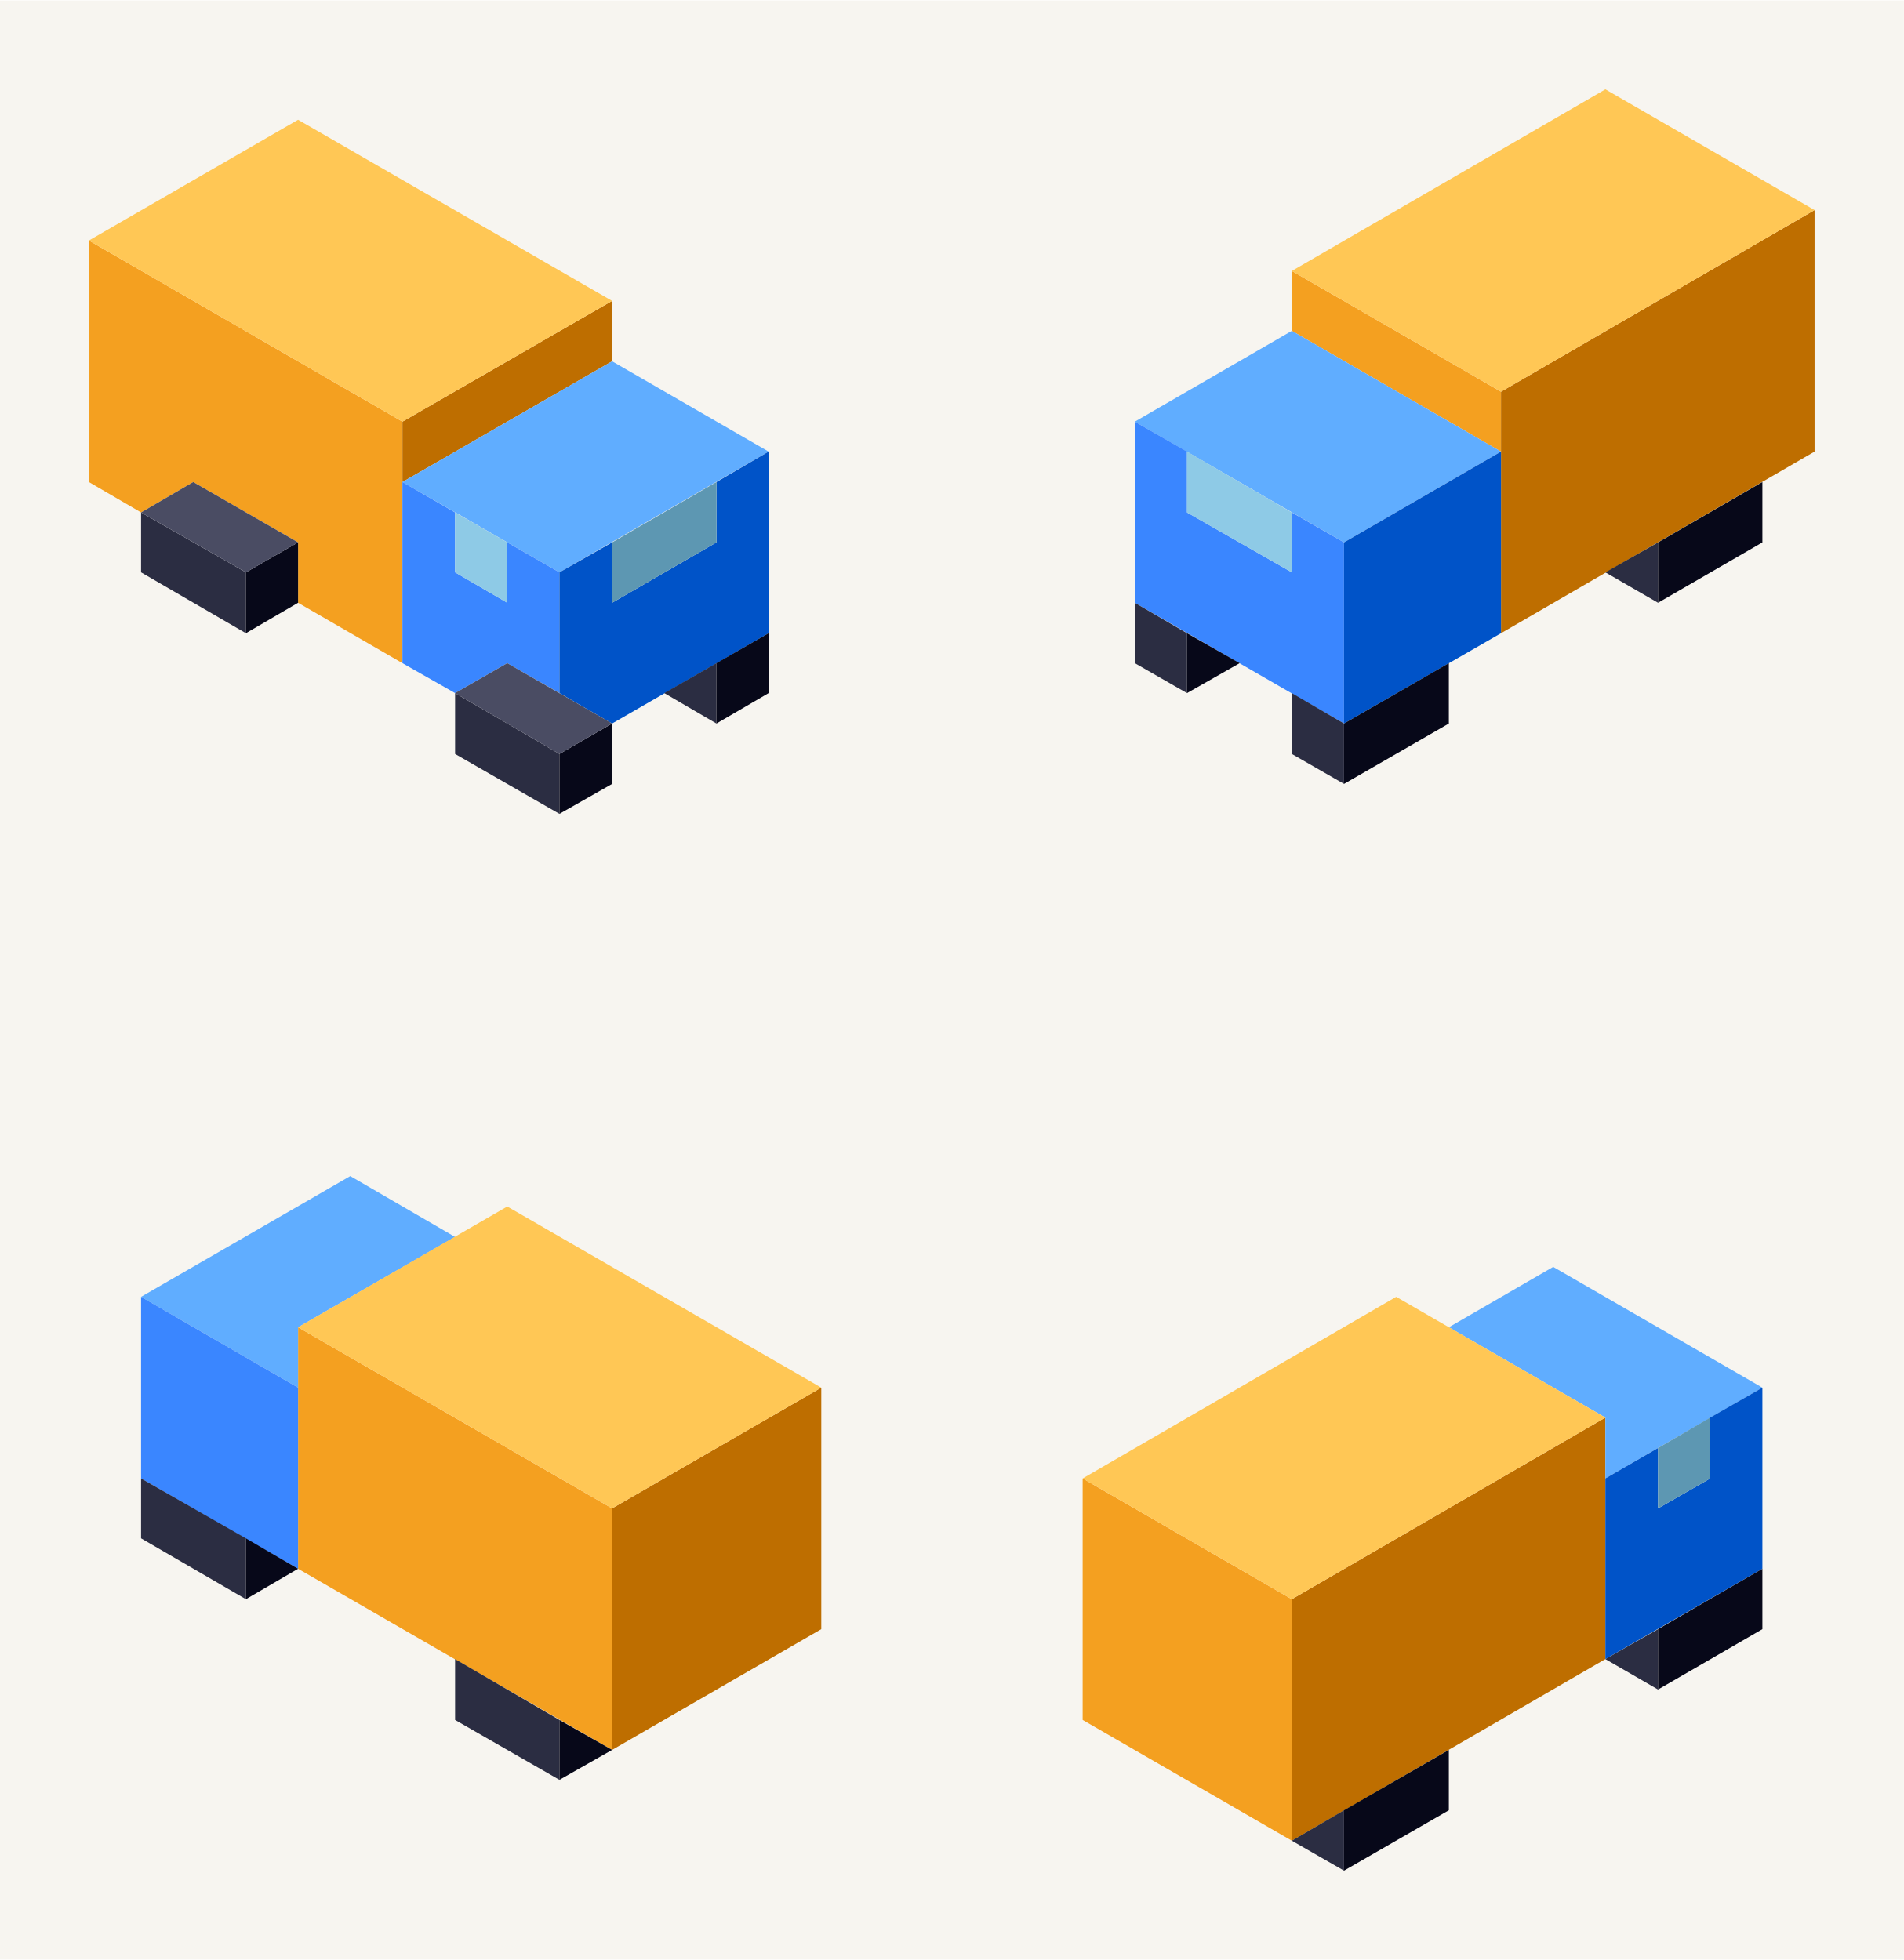
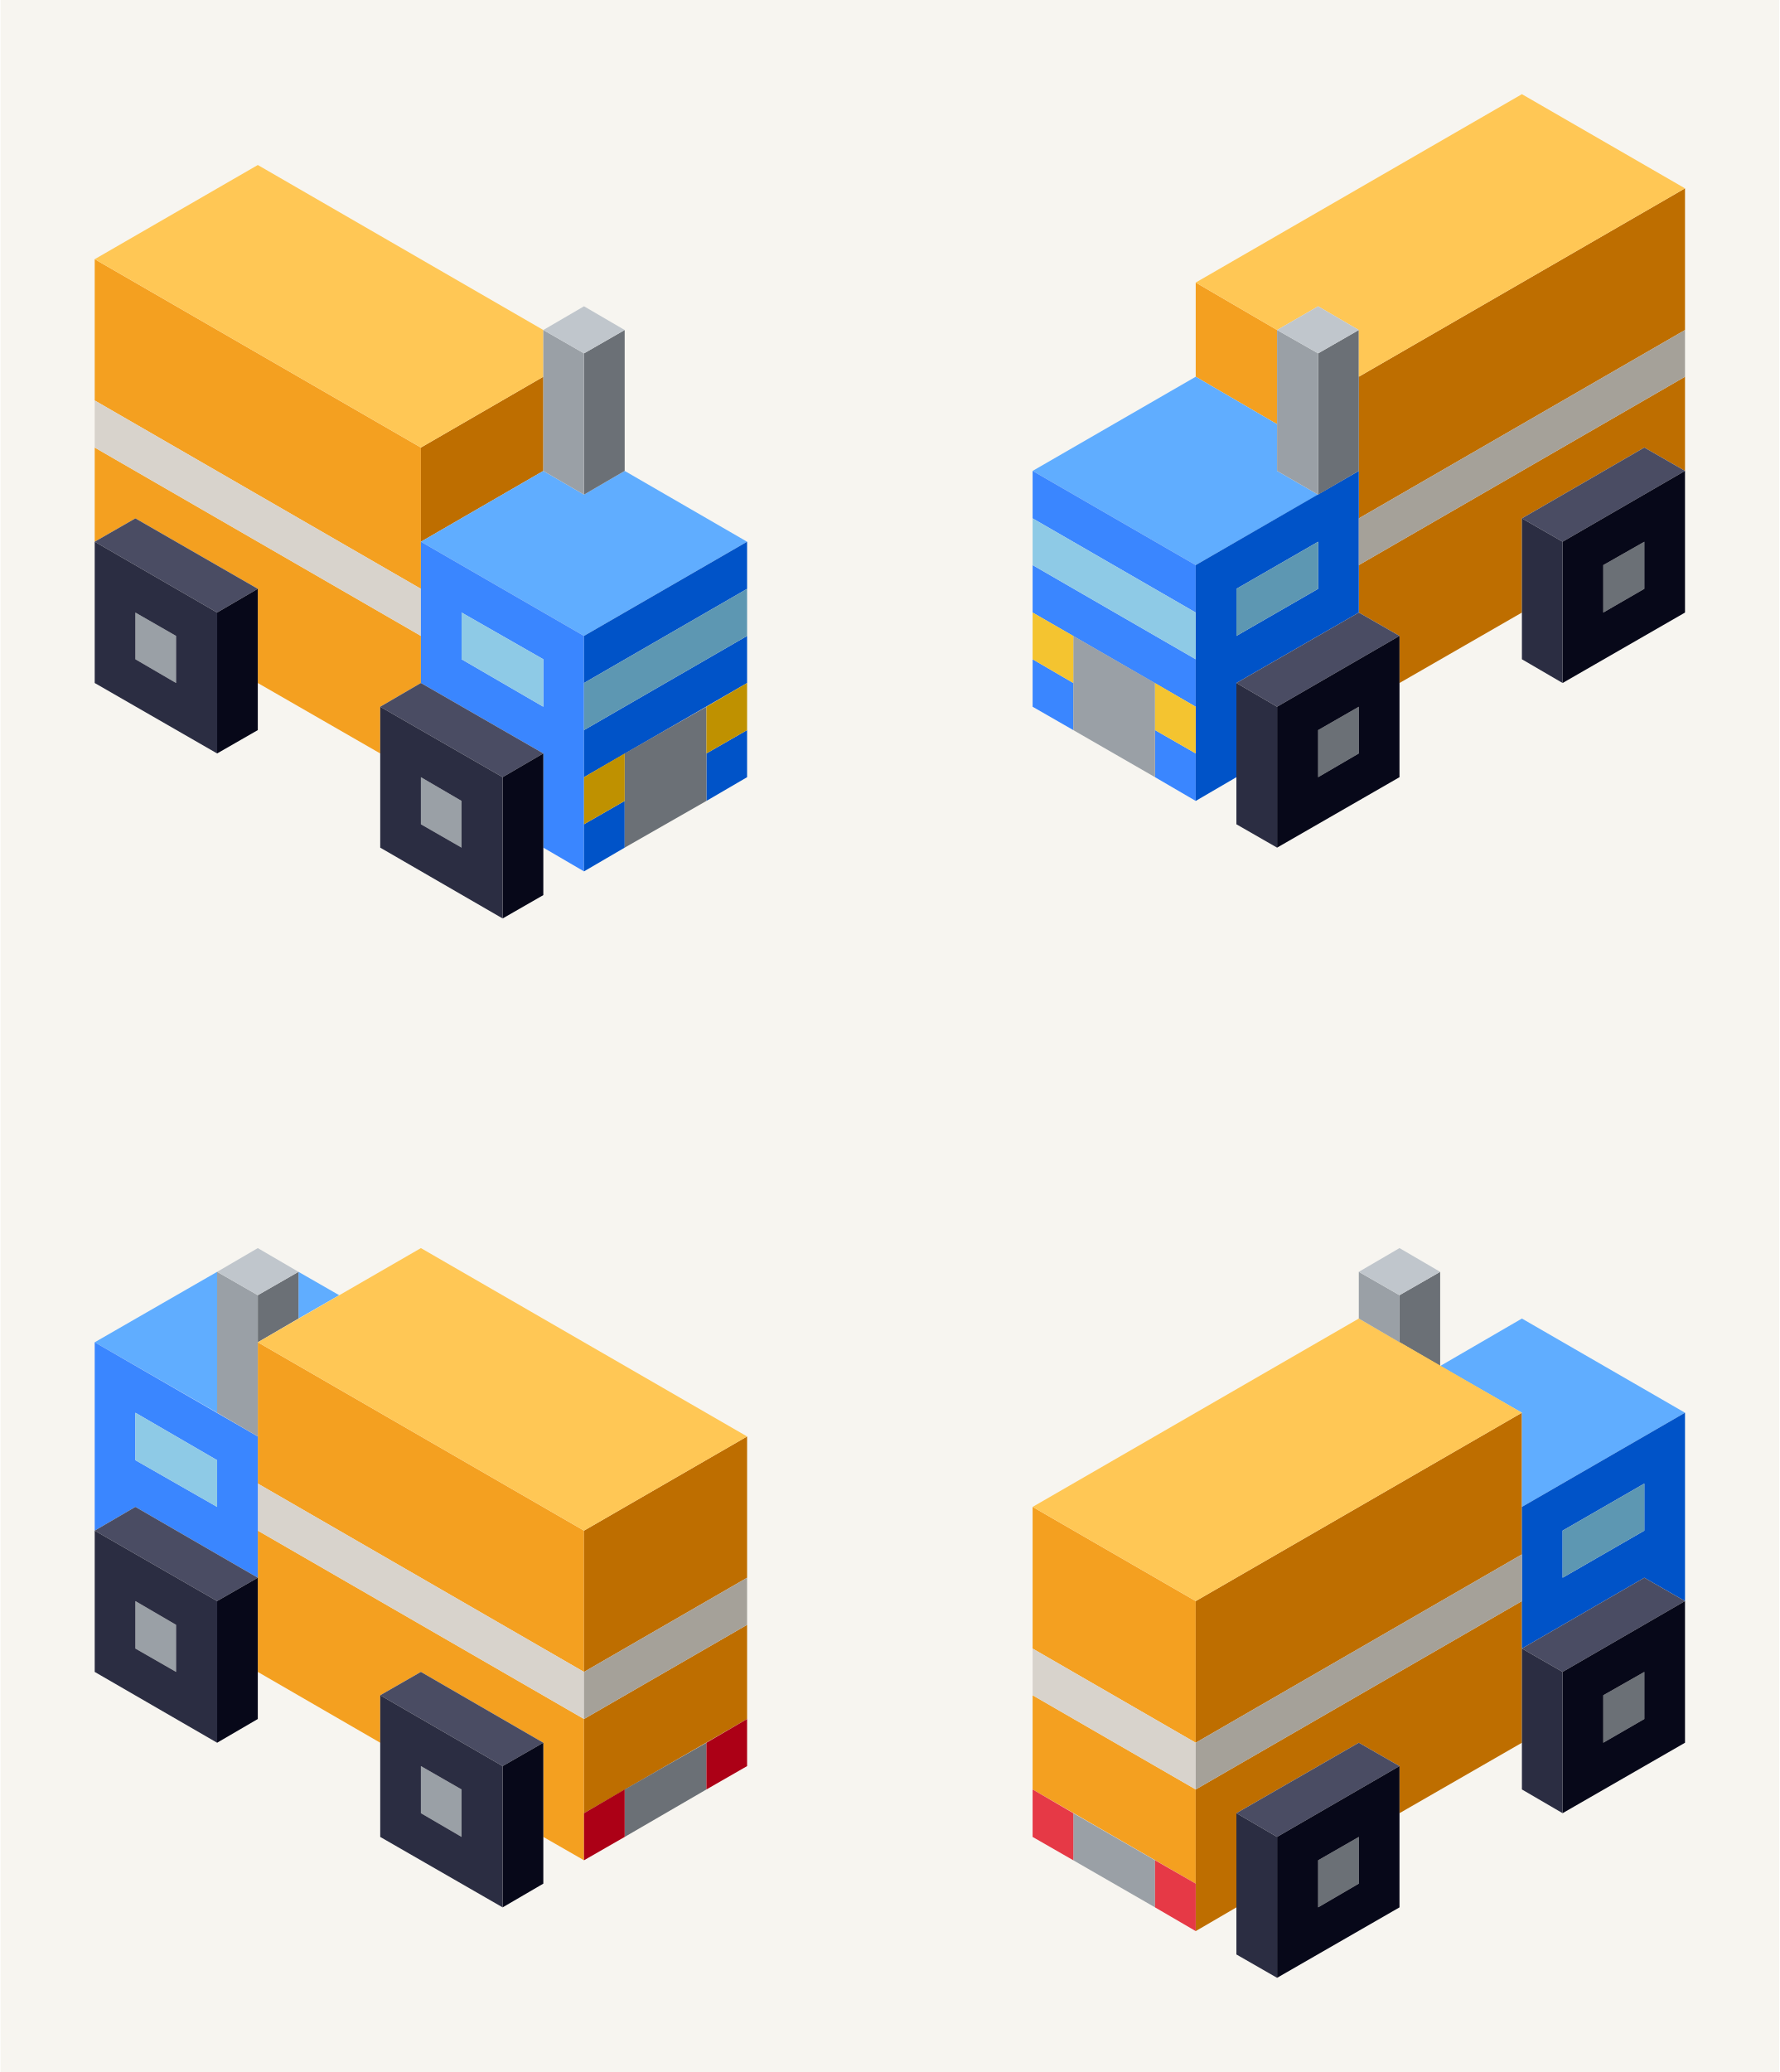
- <svg xmlns="http://www.w3.org/2000/svg" width="640" height="659" viewBox="-0.184 -0.122 3.941 4.056">
-   <rect x="-0.184" y="-0.122" width="3.941" height="4.056" fill="#f7f5f0" />
-   <path fill="#f4a020" d="M0.649 0.75L0.649 1.25L0.433 1.125L0.433 1L0.216 0.875L0.108 0.938L0 0.875L0 0.375ZM2.49 0.438L2.923 0.688L2.923 0.812L2.49 0.562ZM0.433 3.125L0.433 2.625L1.083 3L1.083 3.5ZM2.49 3.688L2.057 3.438L2.057 2.938L2.49 3.188Z" />
-   <path fill="#be6e00" d="M0.649 0.875L0.649 0.75L1.083 0.5L1.083 0.625ZM2.923 1.188L2.923 0.688L3.572 0.312L3.572 0.812ZM1.516 2.75L1.516 3.25L1.083 3.5L1.083 3ZM3.139 2.812L3.139 3.312L2.49 3.688L2.49 3.188Z" />
-   <path fill="#60adff" d="M0.649 0.875L1.083 0.625L1.407 0.812L0.974 1.062ZM2.49 0.562L2.923 0.812L2.598 1L2.165 0.75ZM0.541 2.312L0.758 2.438L0.433 2.625L0.433 2.75L0.108 2.562ZM3.031 2.5L3.464 2.75L3.139 2.938L3.139 2.812L2.815 2.625Z" />
-   <path fill="#3a86ff" d="M0.649 0.875L0.758 0.938L0.758 1.062L0.866 1.125L0.866 1L0.974 1.062L0.974 1.312L0.866 1.25L0.758 1.312L0.649 1.25ZM2.598 1.375L2.165 1.125L2.165 0.75L2.273 0.812L2.273 0.938L2.49 1.062L2.49 0.938L2.598 1ZM0.108 2.938L0.108 2.562L0.433 2.75L0.433 3.125Z" />
-   <path fill="#0053c8" d="M1.083 1.125L1.299 1L1.299 0.875L1.407 0.812L1.407 1.188L1.083 1.375L0.974 1.312L0.974 1.062L1.083 1ZM2.598 1.375L2.598 1L2.923 0.812L2.923 1.188ZM3.356 2.812L3.464 2.75L3.464 3.125L3.139 3.312L3.139 2.938L3.248 2.875L3.248 3L3.356 2.938Z" />
-   <path fill="#2b2d42" d="M1.191 1.312L1.299 1.25L1.299 1.375ZM0.108 0.938L0.325 1.062L0.325 1.188L0.108 1.062ZM0.758 1.312L0.974 1.438L0.974 1.562L0.758 1.438ZM3.139 1.062L3.248 1L3.248 1.125ZM2.49 1.312L2.598 1.375L2.598 1.5L2.49 1.438ZM2.165 1.125L2.273 1.188L2.273 1.312L2.165 1.25ZM0.758 3.312L0.974 3.438L0.974 3.562L0.758 3.438ZM0.108 2.938L0.325 3.062L0.325 3.188L0.108 3.062ZM2.49 3.688L2.598 3.625L2.598 3.75ZM3.139 3.312L3.248 3.25L3.248 3.375Z" />
-   <path fill="#070819" d="M1.299 1.25L1.407 1.188L1.407 1.312L1.299 1.375ZM0.325 1.062L0.433 1L0.433 1.125L0.325 1.188ZM0.974 1.438L1.083 1.375L1.083 1.5L0.974 1.562ZM3.464 0.875L3.464 1L3.248 1.125L3.248 1ZM2.815 1.25L2.815 1.375L2.598 1.5L2.598 1.375ZM2.273 1.188L2.382 1.25L2.273 1.312ZM0.974 3.438L1.083 3.5L0.974 3.562ZM0.325 3.062L0.433 3.125L0.325 3.188ZM2.815 3.5L2.815 3.625L2.598 3.75L2.598 3.625ZM3.464 3.125L3.464 3.25L3.248 3.375L3.248 3.25Z" />
-   <path fill="#ffc755" d="M0.433 0.125L1.083 0.5L0.649 0.75L0 0.375ZM3.139 0.062L3.572 0.312L2.923 0.688L2.49 0.438ZM0.866 2.375L1.516 2.75L1.083 3L0.433 2.625ZM2.706 2.562L3.139 2.812L2.49 3.188L2.057 2.938Z" />
-   <path fill="#4a4c63" d="M0.108 0.938L0.216 0.875L0.433 1L0.325 1.062ZM0.758 1.312L0.866 1.25L1.083 1.375L0.974 1.438Z" />
-   <path fill="#8ecae6" d="M0.758 0.938L0.866 1L0.866 1.125L0.758 1.062ZM2.273 0.812L2.49 0.938L2.49 1.062L2.273 0.938Z" />
-   <path fill="#5d97b2" d="M1.299 0.875L1.299 1L1.083 1.125L1.083 1ZM3.248 2.875L3.356 2.812L3.356 2.938L3.248 3Z" />
+ <svg xmlns="http://www.w3.org/2000/svg" width="640" height="745" viewBox="-0.25 -0.188 4.722 5.5">
+   <rect x="-0.25" y="-0.188" width="4.722" height="5.5" fill="#f7f5f0" />
+   <path fill="#f4a020" d="M0.866 1L0.866 1.375L0 0.875L0 0.5ZM0 1L0.866 1.5L0.866 1.625L0.758 1.688L0.758 1.812L0.433 1.625L0.433 1.375L0.108 1.188L0 1.25ZM2.923 0.562L3.139 0.688L3.139 0.938L2.923 0.812ZM0.433 3.375L1.299 3.875L1.299 4.25L0.433 3.75ZM0.433 3.875L1.299 4.375L1.299 4.75L1.191 4.688L1.191 4.438L0.866 4.25L0.758 4.312L0.758 4.438L0.433 4.25ZM2.49 4.188L2.49 3.812L2.923 4.062L2.923 4.438ZM2.923 4.562L2.923 4.812L2.49 4.562L2.49 4.312Z" />
+   <path fill="#be6e00" d="M0.866 1L1.191 0.812L1.191 1.062L0.866 1.25ZM4.222 0.312L4.222 0.688L3.356 1.188L3.356 0.812ZM4.222 0.812L4.222 1.062L4.114 1L3.789 1.188L3.789 1.438L3.464 1.625L3.464 1.5L3.356 1.438L3.356 1.312ZM1.732 3.625L1.732 4L1.299 4.25L1.299 3.875ZM1.732 4.125L1.732 4.375L1.299 4.625L1.299 4.375ZM3.789 3.562L3.789 3.938L2.923 4.438L2.923 4.062ZM3.789 4.062L3.789 4.438L3.464 4.625L3.464 4.5L3.356 4.438L3.031 4.625L3.031 4.875L2.923 4.938L2.923 4.562Z" />
+   <path fill="#d8d3cc" d="M0.866 1.375L0.866 1.5L0 1L0 0.875ZM0.433 3.75L1.299 4.25L1.299 4.375L0.433 3.875ZM2.49 4.312L2.49 4.188L2.923 4.438L2.923 4.562Z" />
+   <path fill="#60adff" d="M0.866 1.25L1.191 1.062L1.299 1.125L1.407 1.062L1.732 1.25L1.299 1.5ZM2.923 0.812L3.139 0.938L3.139 1.062L3.248 1.125L2.923 1.312L2.49 1.062ZM0.541 3.188L0.649 3.25L0.541 3.312ZM0.325 3.188L0.325 3.562L0 3.375ZM3.789 3.312L4.222 3.562L3.789 3.812L3.789 3.562L3.572 3.438Z" />
+   <path fill="#3a86ff" d="M0.866 1.25L1.299 1.5L1.299 2.125L1.191 2.062L1.191 1.812L0.866 1.625ZM0.974 1.438L0.974 1.562L1.191 1.688L1.191 1.562ZM2.49 1.062L2.923 1.312L2.923 1.438L2.49 1.188ZM2.49 1.312L2.923 1.562L2.923 1.688L2.49 1.438ZM2.49 1.562L2.598 1.625L2.598 1.75L2.49 1.688ZM2.815 1.75L2.923 1.812L2.923 1.938L2.815 1.875ZM0 3.375L0.433 3.625L0.433 4L0.108 3.812L0 3.875ZM0.108 3.562L0.108 3.688L0.325 3.812L0.325 3.688Z" />
+   <path fill="#0053c8" d="M1.732 1.25L1.732 1.375L1.299 1.625L1.299 1.5ZM1.732 1.5L1.732 1.625L1.299 1.875L1.299 1.75ZM1.624 1.812L1.732 1.75L1.732 1.875L1.624 1.938ZM1.299 2L1.407 1.938L1.407 2.062L1.299 2.125ZM3.356 1.062L3.356 1.438L3.031 1.625L3.031 1.875L2.923 1.938L2.923 1.312ZM3.248 1.25L3.031 1.375L3.031 1.5L3.248 1.375ZM4.222 3.562L4.222 4.062L4.114 4L3.789 4.188L3.789 3.812ZM4.114 3.75L3.897 3.875L3.897 4L4.114 3.875Z" />
+   <path fill="#5d97b2" d="M1.732 1.375L1.732 1.5L1.299 1.75L1.299 1.625ZM3.248 1.25L3.248 1.375L3.031 1.5L3.031 1.375ZM4.114 3.75L4.114 3.875L3.897 4L3.897 3.875Z" />
+   <path fill="#6b7076" d="M1.624 1.688L1.624 1.938L1.407 2.062L1.407 1.812ZM1.407 1.062L1.299 1.125L1.299 0.75L1.407 0.688ZM4.005 1.312L4.114 1.25L4.114 1.375L4.005 1.438ZM3.248 1.75L3.356 1.688L3.356 1.812L3.248 1.875ZM3.248 0.75L3.356 0.688L3.356 1.062L3.248 1.125ZM1.624 4.438L1.624 4.562L1.407 4.688L1.407 4.562ZM0.433 3.25L0.541 3.188L0.541 3.312L0.433 3.375ZM3.464 3.25L3.572 3.188L3.572 3.438L3.464 3.375ZM3.248 4.75L3.356 4.688L3.356 4.812L3.248 4.875ZM4.005 4.312L4.114 4.25L4.114 4.375L4.005 4.438Z" />
+   <path fill="#bf9100" d="M1.624 1.688L1.732 1.625L1.732 1.75L1.624 1.812ZM1.299 1.875L1.407 1.812L1.407 1.938L1.299 2Z" />
+   <path fill="#ffc755" d="M0.433 0.25L1.191 0.688L1.191 0.812L0.866 1L0 0.5ZM3.789 0.062L4.222 0.312L3.356 0.812L3.356 0.688L3.248 0.625L3.139 0.688L2.923 0.562ZM0.866 3.125L1.732 3.625L1.299 3.875L0.433 3.375ZM3.356 3.312L3.789 3.562L2.923 4.062L2.49 3.812Z" />
+   <path fill="#9aa0a6" d="M1.191 0.688L1.299 0.75L1.299 1.125L1.191 1.062ZM0.108 1.438L0.216 1.5L0.216 1.625L0.108 1.562ZM0.866 1.875L0.974 1.938L0.974 2.062L0.866 2ZM3.139 0.688L3.248 0.75L3.248 1.125L3.139 1.062ZM2.598 1.5L2.815 1.625L2.815 1.875L2.598 1.75ZM0.866 4.5L0.974 4.562L0.974 4.688L0.866 4.625ZM0.108 4.062L0.216 4.125L0.216 4.25L0.108 4.188ZM0.325 3.188L0.433 3.25L0.433 3.625L0.325 3.562ZM2.598 4.625L2.815 4.75L2.815 4.875L2.598 4.75ZM3.356 3.188L3.464 3.25L3.464 3.375L3.356 3.312Z" />
+   <path fill="#4a4c63" d="M0 1.25L0.108 1.188L0.433 1.375L0.325 1.438ZM0.758 1.688L0.866 1.625L1.191 1.812L1.083 1.875ZM4.114 1L4.222 1.062L3.897 1.25L3.789 1.188ZM3.356 1.438L3.464 1.5L3.139 1.688L3.031 1.625ZM0.758 4.312L0.866 4.25L1.191 4.438L1.083 4.5ZM0 3.875L0.108 3.812L0.433 4L0.325 4.062ZM3.356 4.438L3.464 4.5L3.139 4.688L3.031 4.625ZM4.114 4L4.222 4.062L3.897 4.25L3.789 4.188Z" />
+   <path fill="#070819" d="M0.325 1.438L0.433 1.375L0.433 1.75L0.325 1.812ZM1.083 1.875L1.191 1.812L1.191 2.188L1.083 2.25ZM4.222 1.062L4.222 1.438L3.897 1.625L3.897 1.25ZM4.114 1.25L4.005 1.312L4.005 1.438L4.114 1.375ZM3.464 1.5L3.464 1.875L3.139 2.062L3.139 1.688ZM3.356 1.688L3.248 1.75L3.248 1.875L3.356 1.812ZM1.083 4.5L1.191 4.438L1.191 4.812L1.083 4.875ZM0.325 4.062L0.433 4L0.433 4.375L0.325 4.438ZM3.464 4.5L3.464 4.875L3.139 5.062L3.139 4.688ZM3.356 4.688L3.248 4.75L3.248 4.875L3.356 4.812ZM4.222 4.062L4.222 4.438L3.897 4.625L3.897 4.25ZM4.114 4.25L4.005 4.312L4.005 4.438L4.114 4.375Z" />
+   <path fill="#2b2d42" d="M0 1.25L0.325 1.438L0.325 1.812L0 1.625ZM0.216 1.5L0.108 1.438L0.108 1.562L0.216 1.625ZM0.758 1.688L1.083 1.875L1.083 2.25L0.758 2.062ZM0.974 1.938L0.866 1.875L0.866 2L0.974 2.062ZM3.789 1.188L3.897 1.25L3.897 1.625L3.789 1.562ZM3.031 1.625L3.139 1.688L3.139 2.062L3.031 2ZM0.758 4.312L1.083 4.5L1.083 4.875L0.758 4.688ZM0.974 4.562L0.866 4.5L0.866 4.625L0.974 4.688ZM0 3.875L0.325 4.062L0.325 4.438L0 4.25ZM0.216 4.125L0.108 4.062L0.108 4.188L0.216 4.25ZM3.031 4.625L3.139 4.688L3.139 5.062L3.031 5ZM3.789 4.188L3.897 4.25L3.897 4.625L3.789 4.562Z" />
+   <path fill="#8ecae6" d="M0.974 1.438L1.191 1.562L1.191 1.688L0.974 1.562ZM2.49 1.188L2.923 1.438L2.923 1.562L2.49 1.312ZM0.108 3.562L0.325 3.688L0.325 3.812L0.108 3.688Z" />
+   <path fill="#c0c6cc" d="M1.191 0.688L1.299 0.625L1.407 0.688L1.299 0.75ZM3.139 0.688L3.248 0.625L3.356 0.688L3.248 0.75ZM0.325 3.188L0.433 3.125L0.541 3.188L0.433 3.25ZM3.356 3.188L3.464 3.125L3.572 3.188L3.464 3.25Z" />
+   <path fill="#a5a199" d="M4.222 0.688L4.222 0.812L3.356 1.312L3.356 1.188ZM1.732 4L1.732 4.125L1.299 4.375L1.299 4.25ZM3.789 3.938L3.789 4.062L2.923 4.562L2.923 4.438Z" />
+   <path fill="#f4c430" d="M2.49 1.438L2.598 1.5L2.598 1.625L2.49 1.562ZM2.815 1.625L2.923 1.688L2.923 1.812L2.815 1.75Z" />
+   <path fill="#ac0016" d="M1.624 4.438L1.732 4.375L1.732 4.5L1.624 4.562ZM1.299 4.625L1.407 4.562L1.407 4.688L1.299 4.75Z" />
+   <path fill="#e63946" d="M2.49 4.562L2.598 4.625L2.598 4.75L2.49 4.688ZM2.815 4.75L2.923 4.812L2.923 4.938L2.815 4.875Z" />
</svg>
